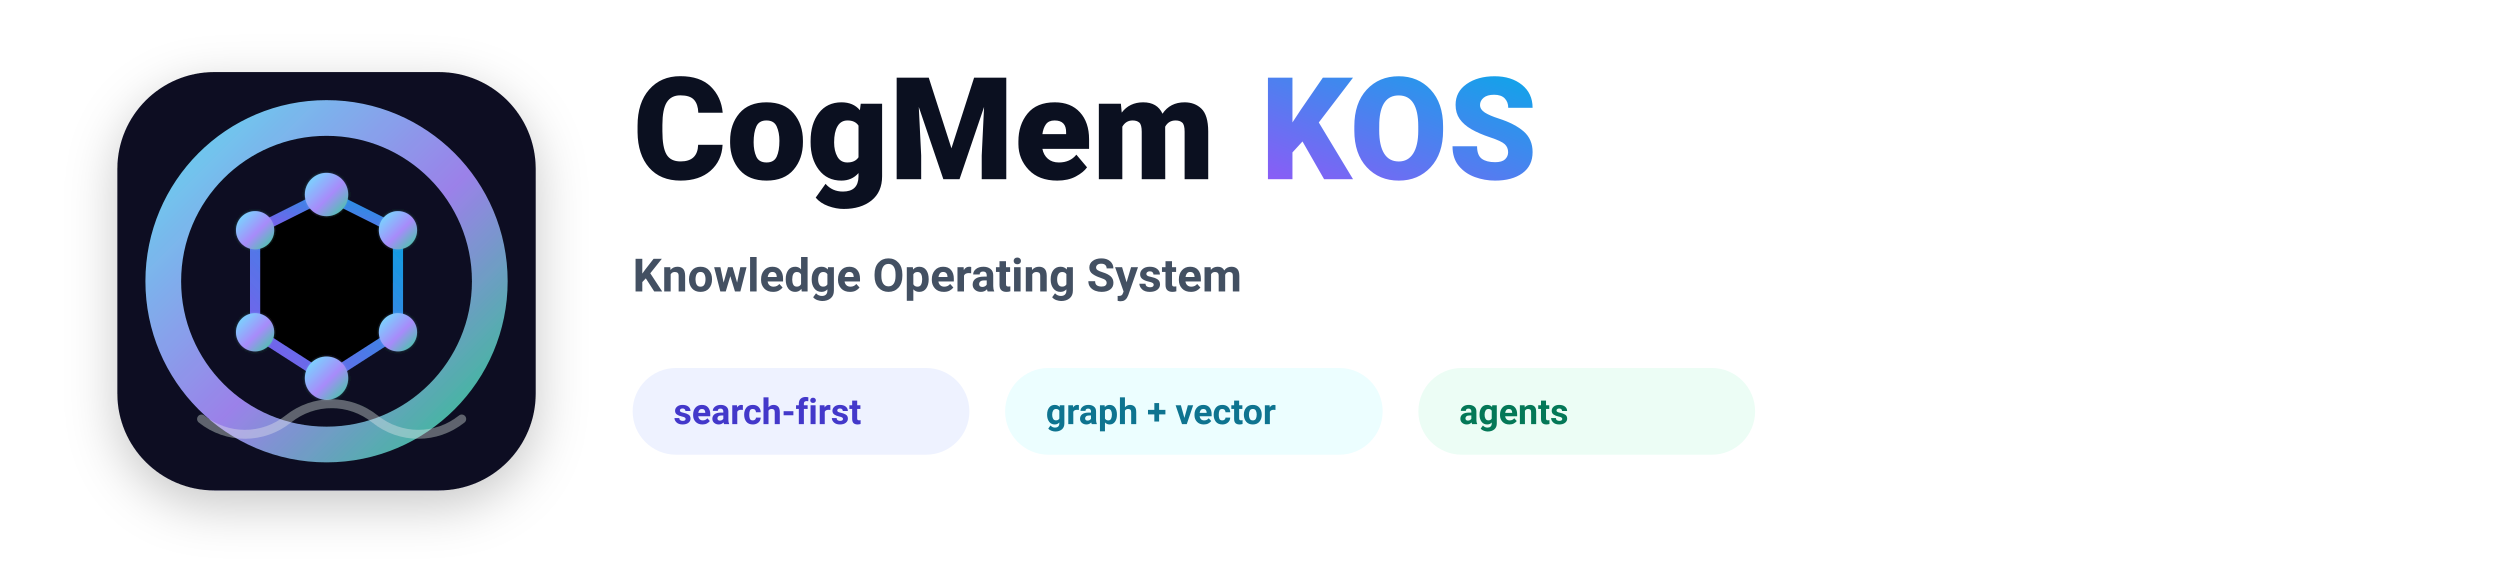
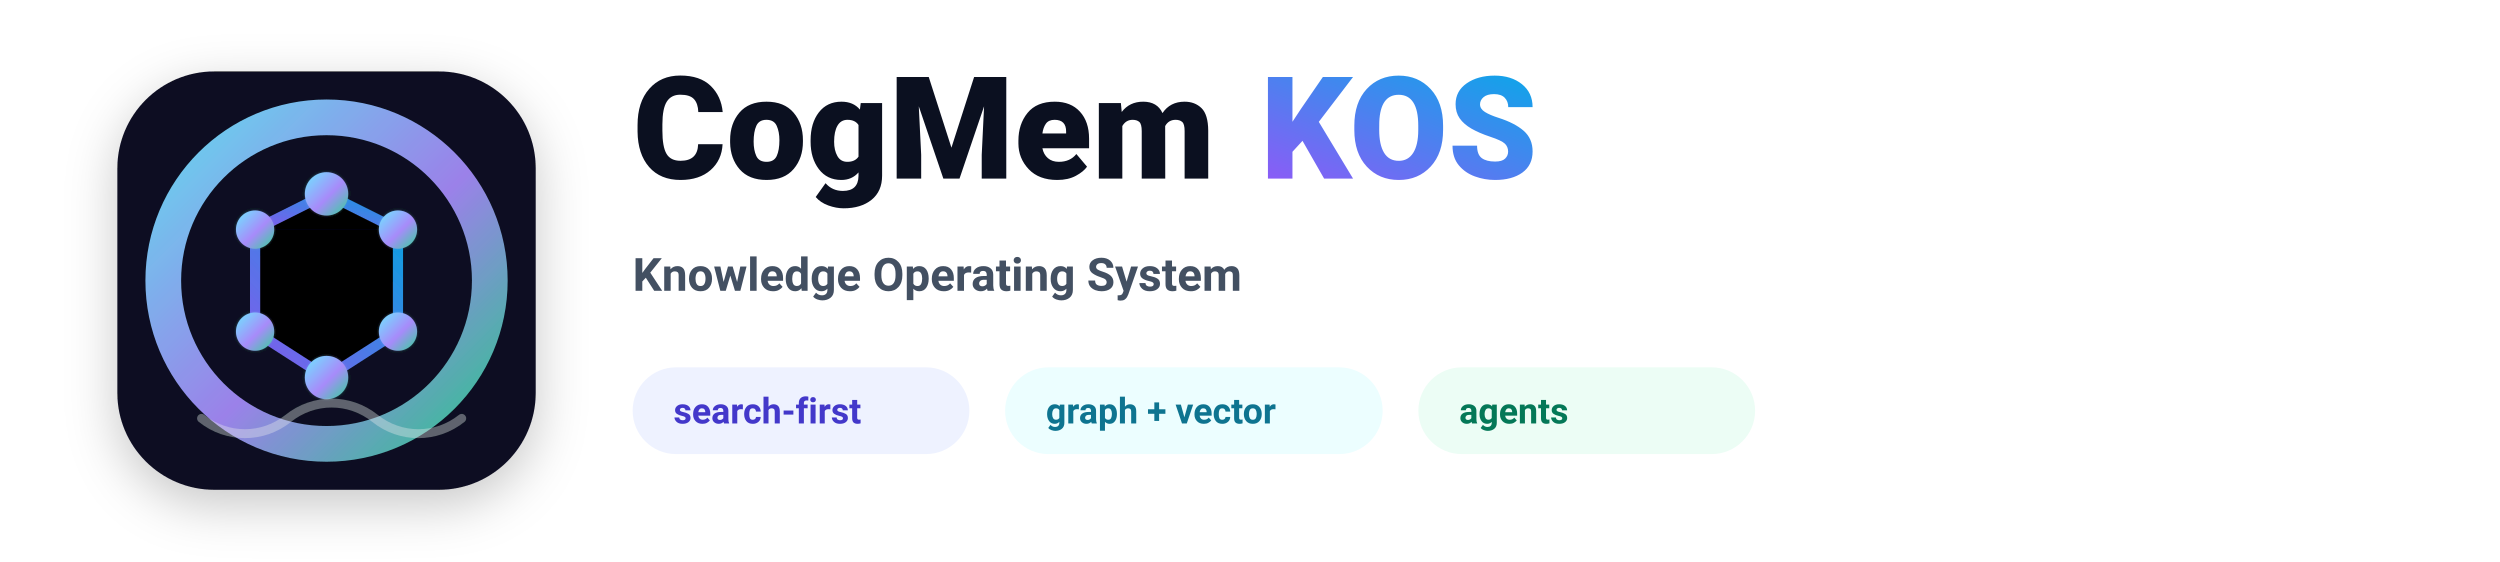
- <svg xmlns="http://www.w3.org/2000/svg" width="200" height="45" viewBox="0 0 980 220" role="img" aria-label="CogMem KOS logo">
+ <svg xmlns="http://www.w3.org/2000/svg" viewBox="0 0 980 220" role="img" aria-label="CogMem KOS logo">
  <defs>
    <linearGradient id="g1" x1="0" y1="0" x2="1" y2="1">
      <stop offset="0" stop-color="#6EE7FF" />
      <stop offset="0.55" stop-color="#A78BFA" />
      <stop offset="1" stop-color="#34D399" />
    </linearGradient>
    <linearGradient id="g2" x1="1" y1="0" x2="0" y2="1">
      <stop offset="0" stop-color="#0EA5E9" />
      <stop offset="1" stop-color="#8B5CF6" />
    </linearGradient>
    <filter id="softShadow" x="-30%" y="-30%" width="160%" height="160%">
      <feDropShadow dx="0" dy="6" stdDeviation="10" flood-color="#000" flood-opacity="0.22" />
    </filter>
    <filter id="innerGlow" x="-30%" y="-30%" width="160%" height="160%">
      <feGaussianBlur in="SourceGraphic" stdDeviation="0.6" result="blur" />
      <feColorMatrix in="blur" type="matrix" values="1 0 0 0 0                 0 1 0 0 0                 0 0 1 0 0                 0 0 0 0.45 0" result="glow" />
      <feMerge>
        <feMergeNode in="glow" />
        <feMergeNode in="SourceGraphic" />
      </feMerge>
    </filter>
    <style>
      .wordmark { font-family: ui-sans-serif, system-ui, -apple-system, Segoe UI, Roboto, Helvetica, Arial, "Apple Color Emoji","Segoe UI Emoji"; }
    </style>
  </defs>
  <g transform="translate(46,28)" filter="url(#softShadow)">
    <rect x="0" y="0" width="164" height="164" rx="38" fill="#0B1020" />
    <path d="M82 18              a64 64 0 1 1 0 128              a64 64 0 1 1 0 -128" fill="none" stroke="url(#g1)" stroke-width="14" stroke-linecap="round" opacity="0.92" />
    <g stroke="url(#g2)" stroke-width="4" stroke-linecap="round" stroke-linejoin="round" opacity="0.95">
      <path d="M54 62 L82 48 L110 62" />
      <path d="M54 62 L54 102 L82 120 L110 102 L110 62" />
      <path d="M82 48 L82 120" />
    </g>
    <g filter="url(#innerGlow)">
      <circle cx="82" cy="48" r="8.5" fill="url(#g1)" />
      <circle cx="54" cy="62" r="7.5" fill="url(#g1)" />
      <circle cx="110" cy="62" r="7.5" fill="url(#g1)" />
      <circle cx="54" cy="102" r="7.5" fill="url(#g1)" />
      <circle cx="110" cy="102" r="7.5" fill="url(#g1)" />
      <circle cx="82" cy="120" r="8.5" fill="url(#g1)" />
    </g>
    <g opacity="0.85">
      <path d="M33 136                c10 8 24 8 34 0                c10 -8 24 -8 34 0                c10 8 24 8 34 0" fill="none" stroke="#E5E7EB" stroke-width="3.5" stroke-linecap="round" opacity="0.45" />
    </g>
  </g>
  <g class="wordmark" transform="translate(248,70)">
    <text x="0" y="0" font-size="56" font-weight="800" fill="#0B1020">CogMem</text>
    <text x="246" y="0" font-size="56" font-weight="800" fill="url(#g2)">KOS</text>
    <text x="0" y="44" font-size="18" font-weight="600" fill="#334155" opacity="0.92">
      Knowledge Operating System
    </text>
    <g transform="translate(0,74)">
      <rect x="0" y="0" width="132" height="34" rx="17" fill="#EEF2FF" />
      <text x="16" y="22" font-size="14" font-weight="700" fill="#4338CA">search-first</text>
      <rect x="146" y="0" width="148" height="34" rx="17" fill="#ECFEFF" />
      <text x="162" y="22" font-size="14" font-weight="700" fill="#0E7490">graph + vector</text>
      <rect x="308" y="0" width="132" height="34" rx="17" fill="#ECFDF5" />
      <text x="324" y="22" font-size="14" font-weight="700" fill="#047857">agents</text>
    </g>
  </g>
</svg>
